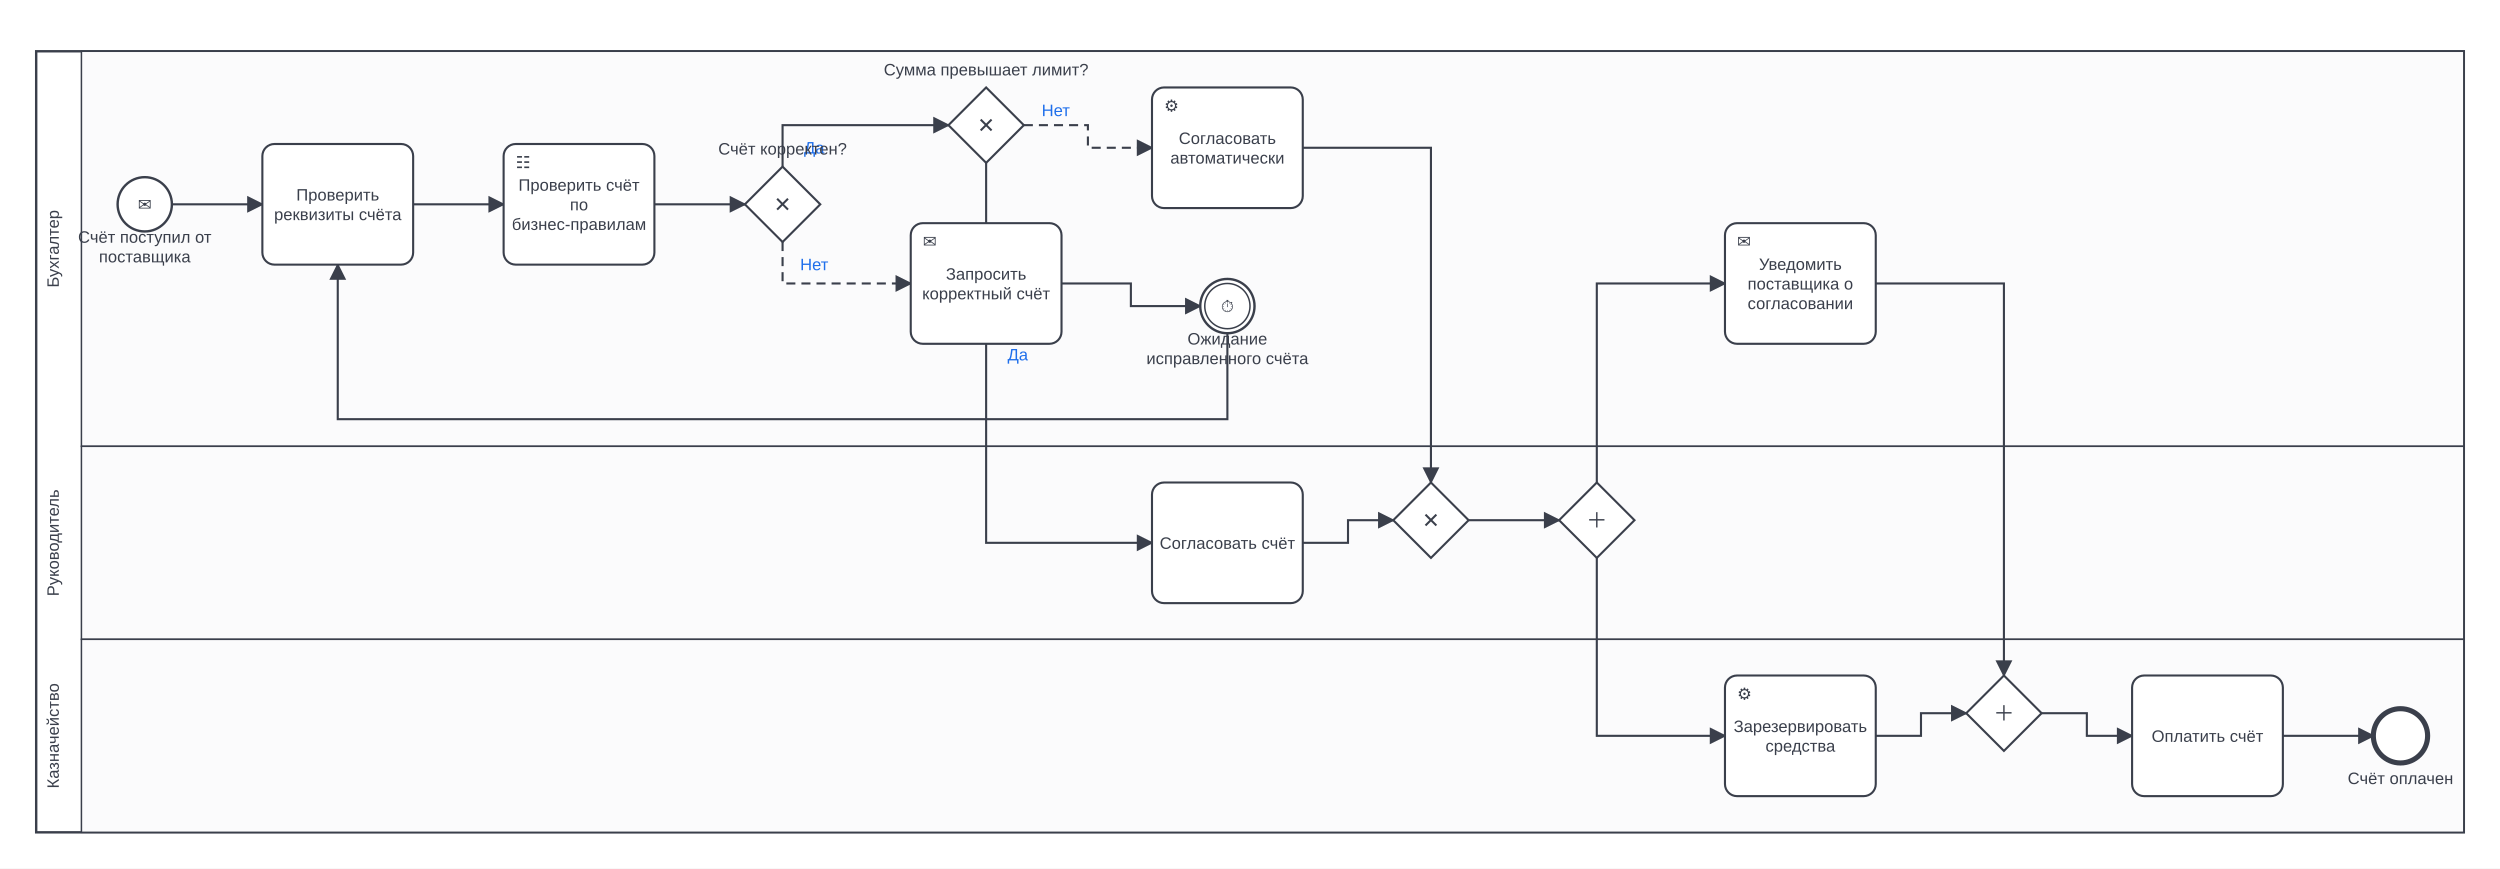
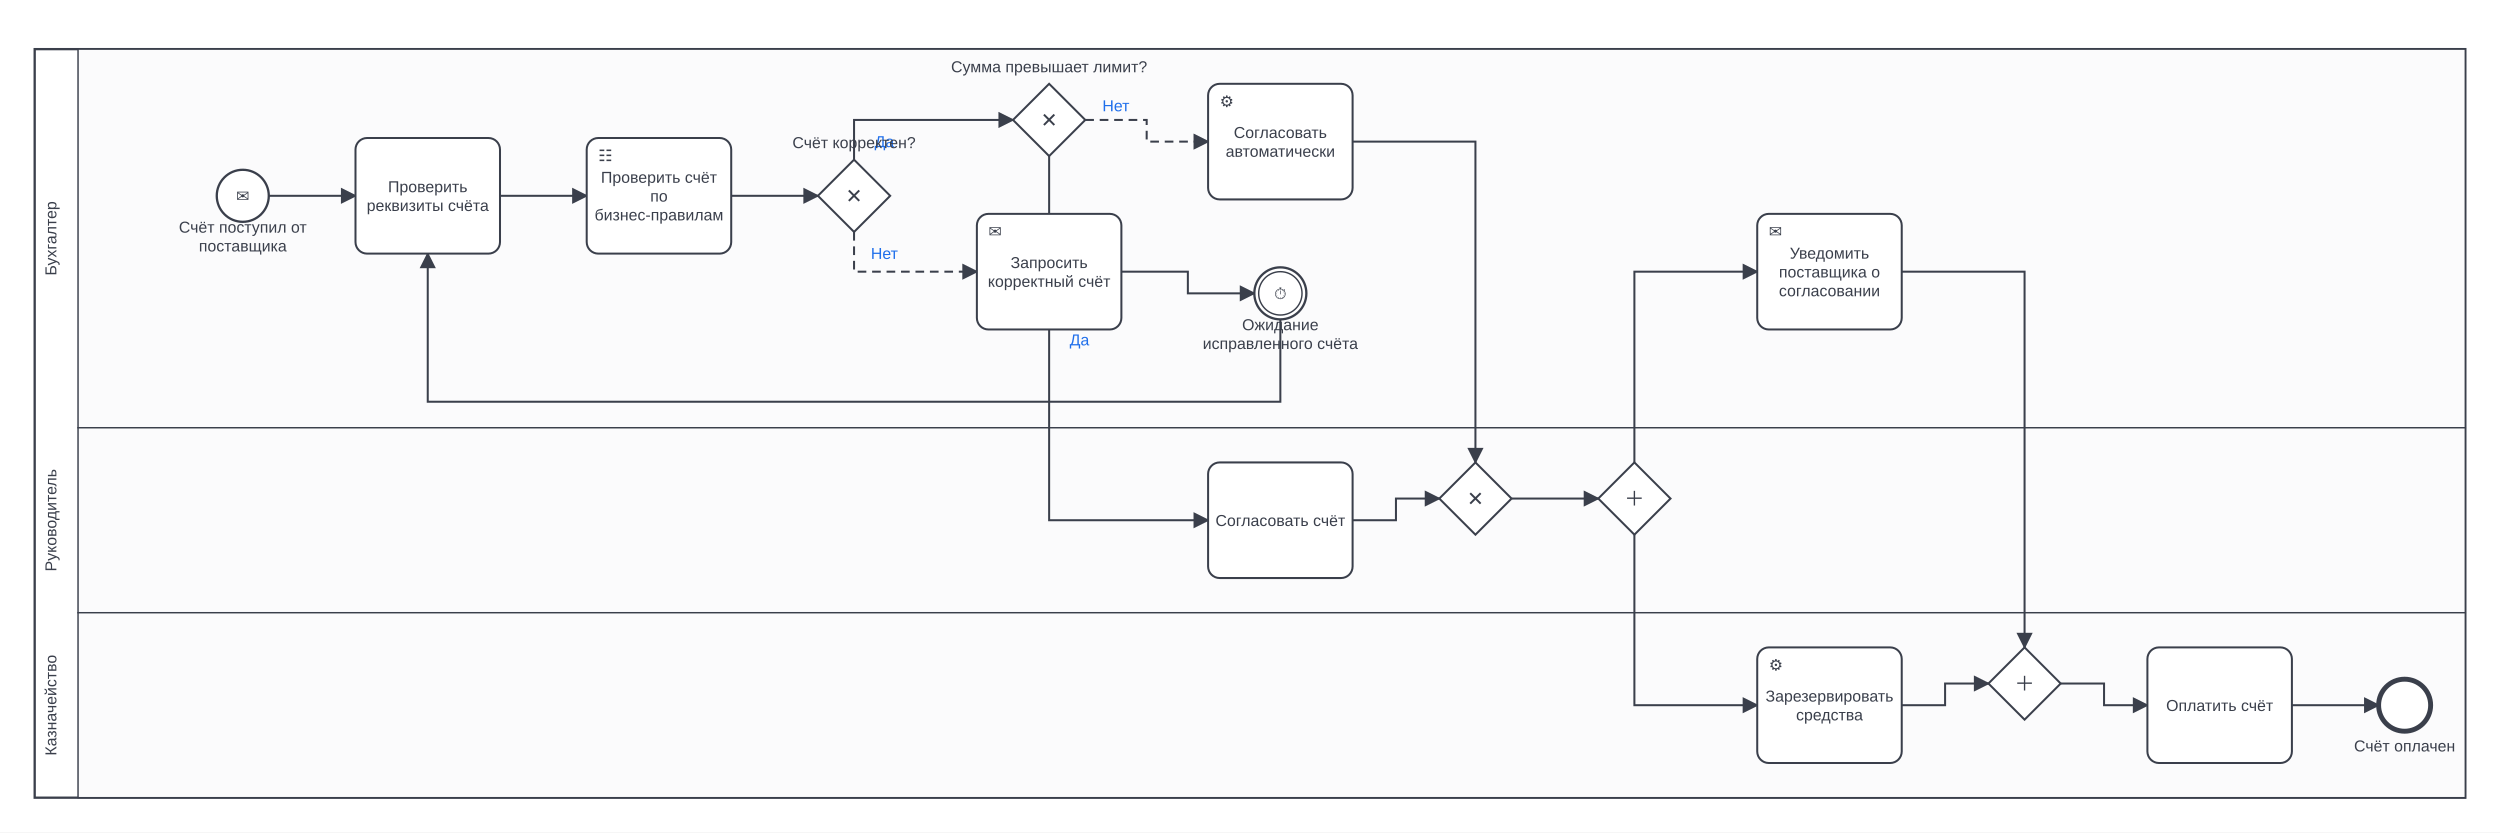
- <svg xmlns="http://www.w3.org/2000/svg" width="1658" height="576" viewBox="0 0 1658 576" font-family="'Segoe UI', 'Helvetica Neue', Arial, sans-serif" font-size="11">
+ <svg xmlns="http://www.w3.org/2000/svg" width="1730" height="576" viewBox="0 0 1730 576" font-family="'Segoe UI', 'Helvetica Neue', Arial, sans-serif" font-size="11">
  <defs>
    <marker id="arrow" viewBox="0 0 10 10" refX="9" refY="5" markerWidth="8" markerHeight="8" orient="auto-start-reverse">
      <path d="M 0 0 L 10 5 L 0 10 z" fill="#3a3f4b" />
    </marker>
  </defs>
  <rect width="100%" height="100%" fill="#ffffff" />
  <g transform="translate(-136,-46)">
-     <rect x="160" y="80" width="1610" height="518" fill="none" stroke="#3a3f4b" stroke-width="1.6" />
-     <rect x="190" y="80" width="1580" height="262" fill="#fbfbfc" stroke="#3a3f4b" stroke-width="1" />
+     <rect x="160" y="80" width="1682" height="518" fill="none" stroke="#3a3f4b" stroke-width="1.6" />
+     <rect x="190" y="80" width="1652" height="262" fill="#fbfbfc" stroke="#3a3f4b" stroke-width="1" />
    <text x="175" y="211" text-anchor="middle" transform="rotate(-90 175 211)" fill="#3a3f4b">Бухгалтер</text>
-     <rect x="190" y="342" width="1580" height="128" fill="#fbfbfc" stroke="#3a3f4b" stroke-width="1" />
+     <rect x="190" y="342" width="1652" height="128" fill="#fbfbfc" stroke="#3a3f4b" stroke-width="1" />
    <text x="175" y="406" text-anchor="middle" transform="rotate(-90 175 406)" fill="#3a3f4b">Руководитель</text>
-     <rect x="190" y="470" width="1580" height="128" fill="#fbfbfc" stroke="#3a3f4b" stroke-width="1" />
+     <rect x="190" y="470" width="1652" height="128" fill="#fbfbfc" stroke="#3a3f4b" stroke-width="1" />
    <text x="175" y="534" text-anchor="middle" transform="rotate(-90 175 534)" fill="#3a3f4b">Казначейство</text>
-     <polyline points="250,181.5 310,181.5" fill="none" stroke="#3a3f4b" stroke-width="1.4" marker-end="url(#arrow)" />
-     <polyline points="410,181.5 470,181.5" fill="none" stroke="#3a3f4b" stroke-width="1.4" marker-end="url(#arrow)" />
-     <polyline points="570,181.5 630,181.5" fill="none" stroke="#3a3f4b" stroke-width="1.4" marker-end="url(#arrow)" />
-     <polyline points="655,156.5 655,129 765,129" fill="none" stroke="#3a3f4b" stroke-width="1.4" marker-end="url(#arrow)" />
-     <text x="676" y="147.8" text-anchor="middle" fill="#1f6feb">Да</text>
-     <polyline points="790,154 790,406 900,406" fill="none" stroke="#3a3f4b" stroke-width="1.4" marker-end="url(#arrow)" />
-     <text x="811" y="285" text-anchor="middle" fill="#1f6feb">Да</text>
-     <polyline points="815,129 857.5,129 857.5,144 900,144" fill="none" stroke="#3a3f4b" stroke-width="1.4" marker-end="url(#arrow)" stroke-dasharray="6 4" />
-     <text x="836.2" y="123" text-anchor="middle" fill="#1f6feb">Нет</text>
-     <polyline points="1000,406 1030,406 1030,391 1060,391" fill="none" stroke="#3a3f4b" stroke-width="1.4" marker-end="url(#arrow)" />
-     <polyline points="1000,144 1085,144 1085,366" fill="none" stroke="#3a3f4b" stroke-width="1.4" marker-end="url(#arrow)" />
-     <polyline points="1110,391 1170,391" fill="none" stroke="#3a3f4b" stroke-width="1.4" marker-end="url(#arrow)" />
-     <polyline points="1195,416 1195,534 1280,534" fill="none" stroke="#3a3f4b" stroke-width="1.4" marker-end="url(#arrow)" />
-     <polyline points="1195,366 1195,234 1280,234" fill="none" stroke="#3a3f4b" stroke-width="1.4" marker-end="url(#arrow)" />
-     <polyline points="1380,534 1410,534 1410,519 1440,519" fill="none" stroke="#3a3f4b" stroke-width="1.4" marker-end="url(#arrow)" />
-     <polyline points="1380,234 1465,234 1465,494" fill="none" stroke="#3a3f4b" stroke-width="1.4" marker-end="url(#arrow)" />
-     <polyline points="1490,519 1520,519 1520,534 1550,534" fill="none" stroke="#3a3f4b" stroke-width="1.4" marker-end="url(#arrow)" />
-     <polyline points="1650,534 1710,534" fill="none" stroke="#3a3f4b" stroke-width="1.4" marker-end="url(#arrow)" />
-     <polyline points="655,206.5 655,234 740,234" fill="none" stroke="#3a3f4b" stroke-width="1.4" marker-end="url(#arrow)" stroke-dasharray="6 4" />
-     <text x="676" y="225.2" text-anchor="middle" fill="#1f6feb">Нет</text>
-     <polyline points="840,234 886,234 886,249 932,249" fill="none" stroke="#3a3f4b" stroke-width="1.4" marker-end="url(#arrow)" />
-     <polyline points="950,267 950,324 360,324 360,221.5" fill="none" stroke="#3a3f4b" stroke-width="1.4" marker-end="url(#arrow)" />
-     <circle cx="232" cy="181.5" r="18" fill="#ffffff" stroke="#3a3f4b" stroke-width="1.6" />
-     <text x="232" y="185.5" text-anchor="middle" fill="#3a3f4b" font-size="11">✉</text>
-     <text x="232" y="207" text-anchor="middle" fill="#3a3f4b">Счёт поступил от</text>
-     <text x="232" y="220" text-anchor="middle" fill="#3a3f4b">поставщика</text>
-     <rect x="310" y="141.5" width="100" height="80" rx="8" fill="#ffffff" stroke="#3a3f4b" stroke-width="1.4" />
-     <text x="360" y="179" text-anchor="middle" fill="#3a3f4b">Проверить</text>
-     <text x="360" y="192" text-anchor="middle" fill="#3a3f4b">реквизиты счёта</text>
-     <rect x="470" y="141.5" width="100" height="80" rx="8" fill="#ffffff" stroke="#3a3f4b" stroke-width="1.4" />
-     <text x="478" y="157.5" fill="#3a3f4b" font-size="11">☷</text>
-     <text x="520" y="172.5" text-anchor="middle" fill="#3a3f4b">Проверить счёт</text>
-     <text x="520" y="185.5" text-anchor="middle" fill="#3a3f4b">по</text>
-     <text x="520" y="198.5" text-anchor="middle" fill="#3a3f4b">бизнес-правилам</text>
-     <polygon points="655,156.5 680,181.5 655,206.5 630,181.5" fill="#ffffff" stroke="#3a3f4b" stroke-width="1.4" />
-     <text x="655" y="186.5" text-anchor="middle" fill="#3a3f4b" font-size="14">✕</text>
-     <text x="655" y="148.5" text-anchor="middle" fill="#3a3f4b">Счёт корректен?</text>
-     <polygon points="790,104 815,129 790,154 765,129" fill="#ffffff" stroke="#3a3f4b" stroke-width="1.4" />
-     <text x="790" y="134" text-anchor="middle" fill="#3a3f4b" font-size="14">✕</text>
-     <text x="790" y="96" text-anchor="middle" fill="#3a3f4b">Сумма превышает лимит?</text>
-     <rect x="900" y="366" width="100" height="80" rx="8" fill="#ffffff" stroke="#3a3f4b" stroke-width="1.4" />
-     <text x="950" y="410" text-anchor="middle" fill="#3a3f4b">Согласовать счёт</text>
-     <rect x="900" y="104" width="100" height="80" rx="8" fill="#ffffff" stroke="#3a3f4b" stroke-width="1.4" />
-     <text x="908" y="120" fill="#3a3f4b" font-size="11">⚙</text>
-     <text x="950" y="141.5" text-anchor="middle" fill="#3a3f4b">Согласовать</text>
-     <text x="950" y="154.5" text-anchor="middle" fill="#3a3f4b">автоматически</text>
-     <polygon points="1085,366 1110,391 1085,416 1060,391" fill="#ffffff" stroke="#3a3f4b" stroke-width="1.4" />
-     <text x="1085" y="396" text-anchor="middle" fill="#3a3f4b" font-size="14">✕</text>
-     <polygon points="1195,366 1220,391 1195,416 1170,391" fill="#ffffff" stroke="#3a3f4b" stroke-width="1.4" />
-     <text x="1195" y="396" text-anchor="middle" fill="#3a3f4b" font-size="14">＋</text>
-     <rect x="1280" y="494" width="100" height="80" rx="8" fill="#ffffff" stroke="#3a3f4b" stroke-width="1.4" />
-     <text x="1288" y="510" fill="#3a3f4b" font-size="11">⚙</text>
-     <text x="1330" y="531.5" text-anchor="middle" fill="#3a3f4b">Зарезервировать</text>
-     <text x="1330" y="544.5" text-anchor="middle" fill="#3a3f4b">средства</text>
-     <rect x="1280" y="194" width="100" height="80" rx="8" fill="#ffffff" stroke="#3a3f4b" stroke-width="1.4" />
-     <text x="1288" y="210" fill="#3a3f4b" font-size="11">✉</text>
-     <text x="1330" y="225" text-anchor="middle" fill="#3a3f4b">Уведомить</text>
-     <text x="1330" y="238" text-anchor="middle" fill="#3a3f4b">поставщика о</text>
-     <text x="1330" y="251" text-anchor="middle" fill="#3a3f4b">согласовании</text>
-     <polygon points="1465,494 1490,519 1465,544 1440,519" fill="#ffffff" stroke="#3a3f4b" stroke-width="1.4" />
-     <text x="1465" y="524" text-anchor="middle" fill="#3a3f4b" font-size="14">＋</text>
-     <rect x="1550" y="494" width="100" height="80" rx="8" fill="#ffffff" stroke="#3a3f4b" stroke-width="1.4" />
-     <text x="1600" y="538" text-anchor="middle" fill="#3a3f4b">Оплатить счёт</text>
-     <circle cx="1728" cy="534" r="18" fill="#ffffff" stroke="#3a3f4b" stroke-width="3.4" />
-     <text x="1728" y="566" text-anchor="middle" fill="#3a3f4b">Счёт оплачен</text>
-     <rect x="740" y="194" width="100" height="80" rx="8" fill="#ffffff" stroke="#3a3f4b" stroke-width="1.4" />
-     <text x="748" y="210" fill="#3a3f4b" font-size="11">✉</text>
-     <text x="790" y="231.5" text-anchor="middle" fill="#3a3f4b">Запросить</text>
-     <text x="790" y="244.5" text-anchor="middle" fill="#3a3f4b">корректный счёт</text>
-     <circle cx="950" cy="249" r="18" fill="#ffffff" stroke="#3a3f4b" stroke-width="1.6" />
-     <circle cx="950" cy="249" r="15" fill="none" stroke="#3a3f4b" />
-     <text x="950" y="253" text-anchor="middle" fill="#3a3f4b" font-size="11">⏱</text>
-     <text x="950" y="274.5" text-anchor="middle" fill="#3a3f4b">Ожидание</text>
-     <text x="950" y="287.5" text-anchor="middle" fill="#3a3f4b">исправленного счёта</text>
+     <polyline points="322,181.5 382,181.5" fill="none" stroke="#3a3f4b" stroke-width="1.4" marker-end="url(#arrow)" />
+     <polyline points="482,181.5 542,181.5" fill="none" stroke="#3a3f4b" stroke-width="1.4" marker-end="url(#arrow)" />
+     <polyline points="642,181.5 702,181.5" fill="none" stroke="#3a3f4b" stroke-width="1.4" marker-end="url(#arrow)" />
+     <polyline points="727,156.5 727,129 837,129" fill="none" stroke="#3a3f4b" stroke-width="1.4" marker-end="url(#arrow)" />
+     <text x="748" y="147.8" text-anchor="middle" fill="#1f6feb">Да</text>
+     <polyline points="862,154 862,406 972,406" fill="none" stroke="#3a3f4b" stroke-width="1.4" marker-end="url(#arrow)" />
+     <text x="883" y="285" text-anchor="middle" fill="#1f6feb">Да</text>
+     <polyline points="887,129 929.5,129 929.5,144 972,144" fill="none" stroke="#3a3f4b" stroke-width="1.4" marker-end="url(#arrow)" stroke-dasharray="6 4" />
+     <text x="908.2" y="123" text-anchor="middle" fill="#1f6feb">Нет</text>
+     <polyline points="1072,406 1102,406 1102,391 1132,391" fill="none" stroke="#3a3f4b" stroke-width="1.4" marker-end="url(#arrow)" />
+     <polyline points="1072,144 1157,144 1157,366" fill="none" stroke="#3a3f4b" stroke-width="1.4" marker-end="url(#arrow)" />
+     <polyline points="1182,391 1242,391" fill="none" stroke="#3a3f4b" stroke-width="1.4" marker-end="url(#arrow)" />
+     <polyline points="1267,416 1267,534 1352,534" fill="none" stroke="#3a3f4b" stroke-width="1.4" marker-end="url(#arrow)" />
+     <polyline points="1267,366 1267,234 1352,234" fill="none" stroke="#3a3f4b" stroke-width="1.4" marker-end="url(#arrow)" />
+     <polyline points="1452,534 1482,534 1482,519 1512,519" fill="none" stroke="#3a3f4b" stroke-width="1.4" marker-end="url(#arrow)" />
+     <polyline points="1452,234 1537,234 1537,494" fill="none" stroke="#3a3f4b" stroke-width="1.4" marker-end="url(#arrow)" />
+     <polyline points="1562,519 1592,519 1592,534 1622,534" fill="none" stroke="#3a3f4b" stroke-width="1.4" marker-end="url(#arrow)" />
+     <polyline points="1722,534 1782,534" fill="none" stroke="#3a3f4b" stroke-width="1.4" marker-end="url(#arrow)" />
+     <polyline points="727,206.5 727,234 812,234" fill="none" stroke="#3a3f4b" stroke-width="1.4" marker-end="url(#arrow)" stroke-dasharray="6 4" />
+     <text x="748" y="225.2" text-anchor="middle" fill="#1f6feb">Нет</text>
+     <polyline points="912,234 958,234 958,249 1004,249" fill="none" stroke="#3a3f4b" stroke-width="1.4" marker-end="url(#arrow)" />
+     <polyline points="1022,267 1022,324 432,324 432,221.5" fill="none" stroke="#3a3f4b" stroke-width="1.4" marker-end="url(#arrow)" />
+     <circle cx="304" cy="181.5" r="18" fill="#ffffff" stroke="#3a3f4b" stroke-width="1.6" />
+     <text x="304" y="185.5" text-anchor="middle" fill="#3a3f4b" font-size="11">✉</text>
+     <text x="304" y="207" text-anchor="middle" fill="#3a3f4b">Счёт поступил от</text>
+     <text x="304" y="220" text-anchor="middle" fill="#3a3f4b">поставщика</text>
+     <rect x="382" y="141.5" width="100" height="80" rx="8" fill="#ffffff" stroke="#3a3f4b" stroke-width="1.4" />
+     <text x="432" y="179" text-anchor="middle" fill="#3a3f4b">Проверить</text>
+     <text x="432" y="192" text-anchor="middle" fill="#3a3f4b">реквизиты счёта</text>
+     <rect x="542" y="141.5" width="100" height="80" rx="8" fill="#ffffff" stroke="#3a3f4b" stroke-width="1.4" />
+     <text x="550" y="157.5" fill="#3a3f4b" font-size="11">☷</text>
+     <text x="592" y="172.5" text-anchor="middle" fill="#3a3f4b">Проверить счёт</text>
+     <text x="592" y="185.5" text-anchor="middle" fill="#3a3f4b">по</text>
+     <text x="592" y="198.5" text-anchor="middle" fill="#3a3f4b">бизнес-правилам</text>
+     <polygon points="727,156.5 752,181.5 727,206.5 702,181.5" fill="#ffffff" stroke="#3a3f4b" stroke-width="1.4" />
+     <text x="727" y="186.5" text-anchor="middle" fill="#3a3f4b" font-size="14">✕</text>
+     <text x="727" y="148.5" text-anchor="middle" fill="#3a3f4b">Счёт корректен?</text>
+     <polygon points="862,104 887,129 862,154 837,129" fill="#ffffff" stroke="#3a3f4b" stroke-width="1.4" />
+     <text x="862" y="134" text-anchor="middle" fill="#3a3f4b" font-size="14">✕</text>
+     <text x="862" y="96" text-anchor="middle" fill="#3a3f4b">Сумма превышает лимит?</text>
+     <rect x="972" y="366" width="100" height="80" rx="8" fill="#ffffff" stroke="#3a3f4b" stroke-width="1.4" />
+     <text x="1022" y="410" text-anchor="middle" fill="#3a3f4b">Согласовать счёт</text>
+     <rect x="972" y="104" width="100" height="80" rx="8" fill="#ffffff" stroke="#3a3f4b" stroke-width="1.4" />
+     <text x="980" y="120" fill="#3a3f4b" font-size="11">⚙</text>
+     <text x="1022" y="141.5" text-anchor="middle" fill="#3a3f4b">Согласовать</text>
+     <text x="1022" y="154.5" text-anchor="middle" fill="#3a3f4b">автоматически</text>
+     <polygon points="1157,366 1182,391 1157,416 1132,391" fill="#ffffff" stroke="#3a3f4b" stroke-width="1.4" />
+     <text x="1157" y="396" text-anchor="middle" fill="#3a3f4b" font-size="14">✕</text>
+     <polygon points="1267,366 1292,391 1267,416 1242,391" fill="#ffffff" stroke="#3a3f4b" stroke-width="1.4" />
+     <text x="1267" y="396" text-anchor="middle" fill="#3a3f4b" font-size="14">＋</text>
+     <rect x="1352" y="494" width="100" height="80" rx="8" fill="#ffffff" stroke="#3a3f4b" stroke-width="1.4" />
+     <text x="1360" y="510" fill="#3a3f4b" font-size="11">⚙</text>
+     <text x="1402" y="531.5" text-anchor="middle" fill="#3a3f4b">Зарезервировать</text>
+     <text x="1402" y="544.5" text-anchor="middle" fill="#3a3f4b">средства</text>
+     <rect x="1352" y="194" width="100" height="80" rx="8" fill="#ffffff" stroke="#3a3f4b" stroke-width="1.4" />
+     <text x="1360" y="210" fill="#3a3f4b" font-size="11">✉</text>
+     <text x="1402" y="225" text-anchor="middle" fill="#3a3f4b">Уведомить</text>
+     <text x="1402" y="238" text-anchor="middle" fill="#3a3f4b">поставщика о</text>
+     <text x="1402" y="251" text-anchor="middle" fill="#3a3f4b">согласовании</text>
+     <polygon points="1537,494 1562,519 1537,544 1512,519" fill="#ffffff" stroke="#3a3f4b" stroke-width="1.4" />
+     <text x="1537" y="524" text-anchor="middle" fill="#3a3f4b" font-size="14">＋</text>
+     <rect x="1622" y="494" width="100" height="80" rx="8" fill="#ffffff" stroke="#3a3f4b" stroke-width="1.4" />
+     <text x="1672" y="538" text-anchor="middle" fill="#3a3f4b">Оплатить счёт</text>
+     <circle cx="1800" cy="534" r="18" fill="#ffffff" stroke="#3a3f4b" stroke-width="3.4" />
+     <text x="1800" y="566" text-anchor="middle" fill="#3a3f4b">Счёт оплачен</text>
+     <rect x="812" y="194" width="100" height="80" rx="8" fill="#ffffff" stroke="#3a3f4b" stroke-width="1.4" />
+     <text x="820" y="210" fill="#3a3f4b" font-size="11">✉</text>
+     <text x="862" y="231.5" text-anchor="middle" fill="#3a3f4b">Запросить</text>
+     <text x="862" y="244.5" text-anchor="middle" fill="#3a3f4b">корректный счёт</text>
+     <circle cx="1022" cy="249" r="18" fill="#ffffff" stroke="#3a3f4b" stroke-width="1.6" />
+     <circle cx="1022" cy="249" r="15" fill="none" stroke="#3a3f4b" />
+     <text x="1022" y="253" text-anchor="middle" fill="#3a3f4b" font-size="11">⏱</text>
+     <text x="1022" y="274.5" text-anchor="middle" fill="#3a3f4b">Ожидание</text>
+     <text x="1022" y="287.5" text-anchor="middle" fill="#3a3f4b">исправленного счёта</text>
  </g>
</svg>
